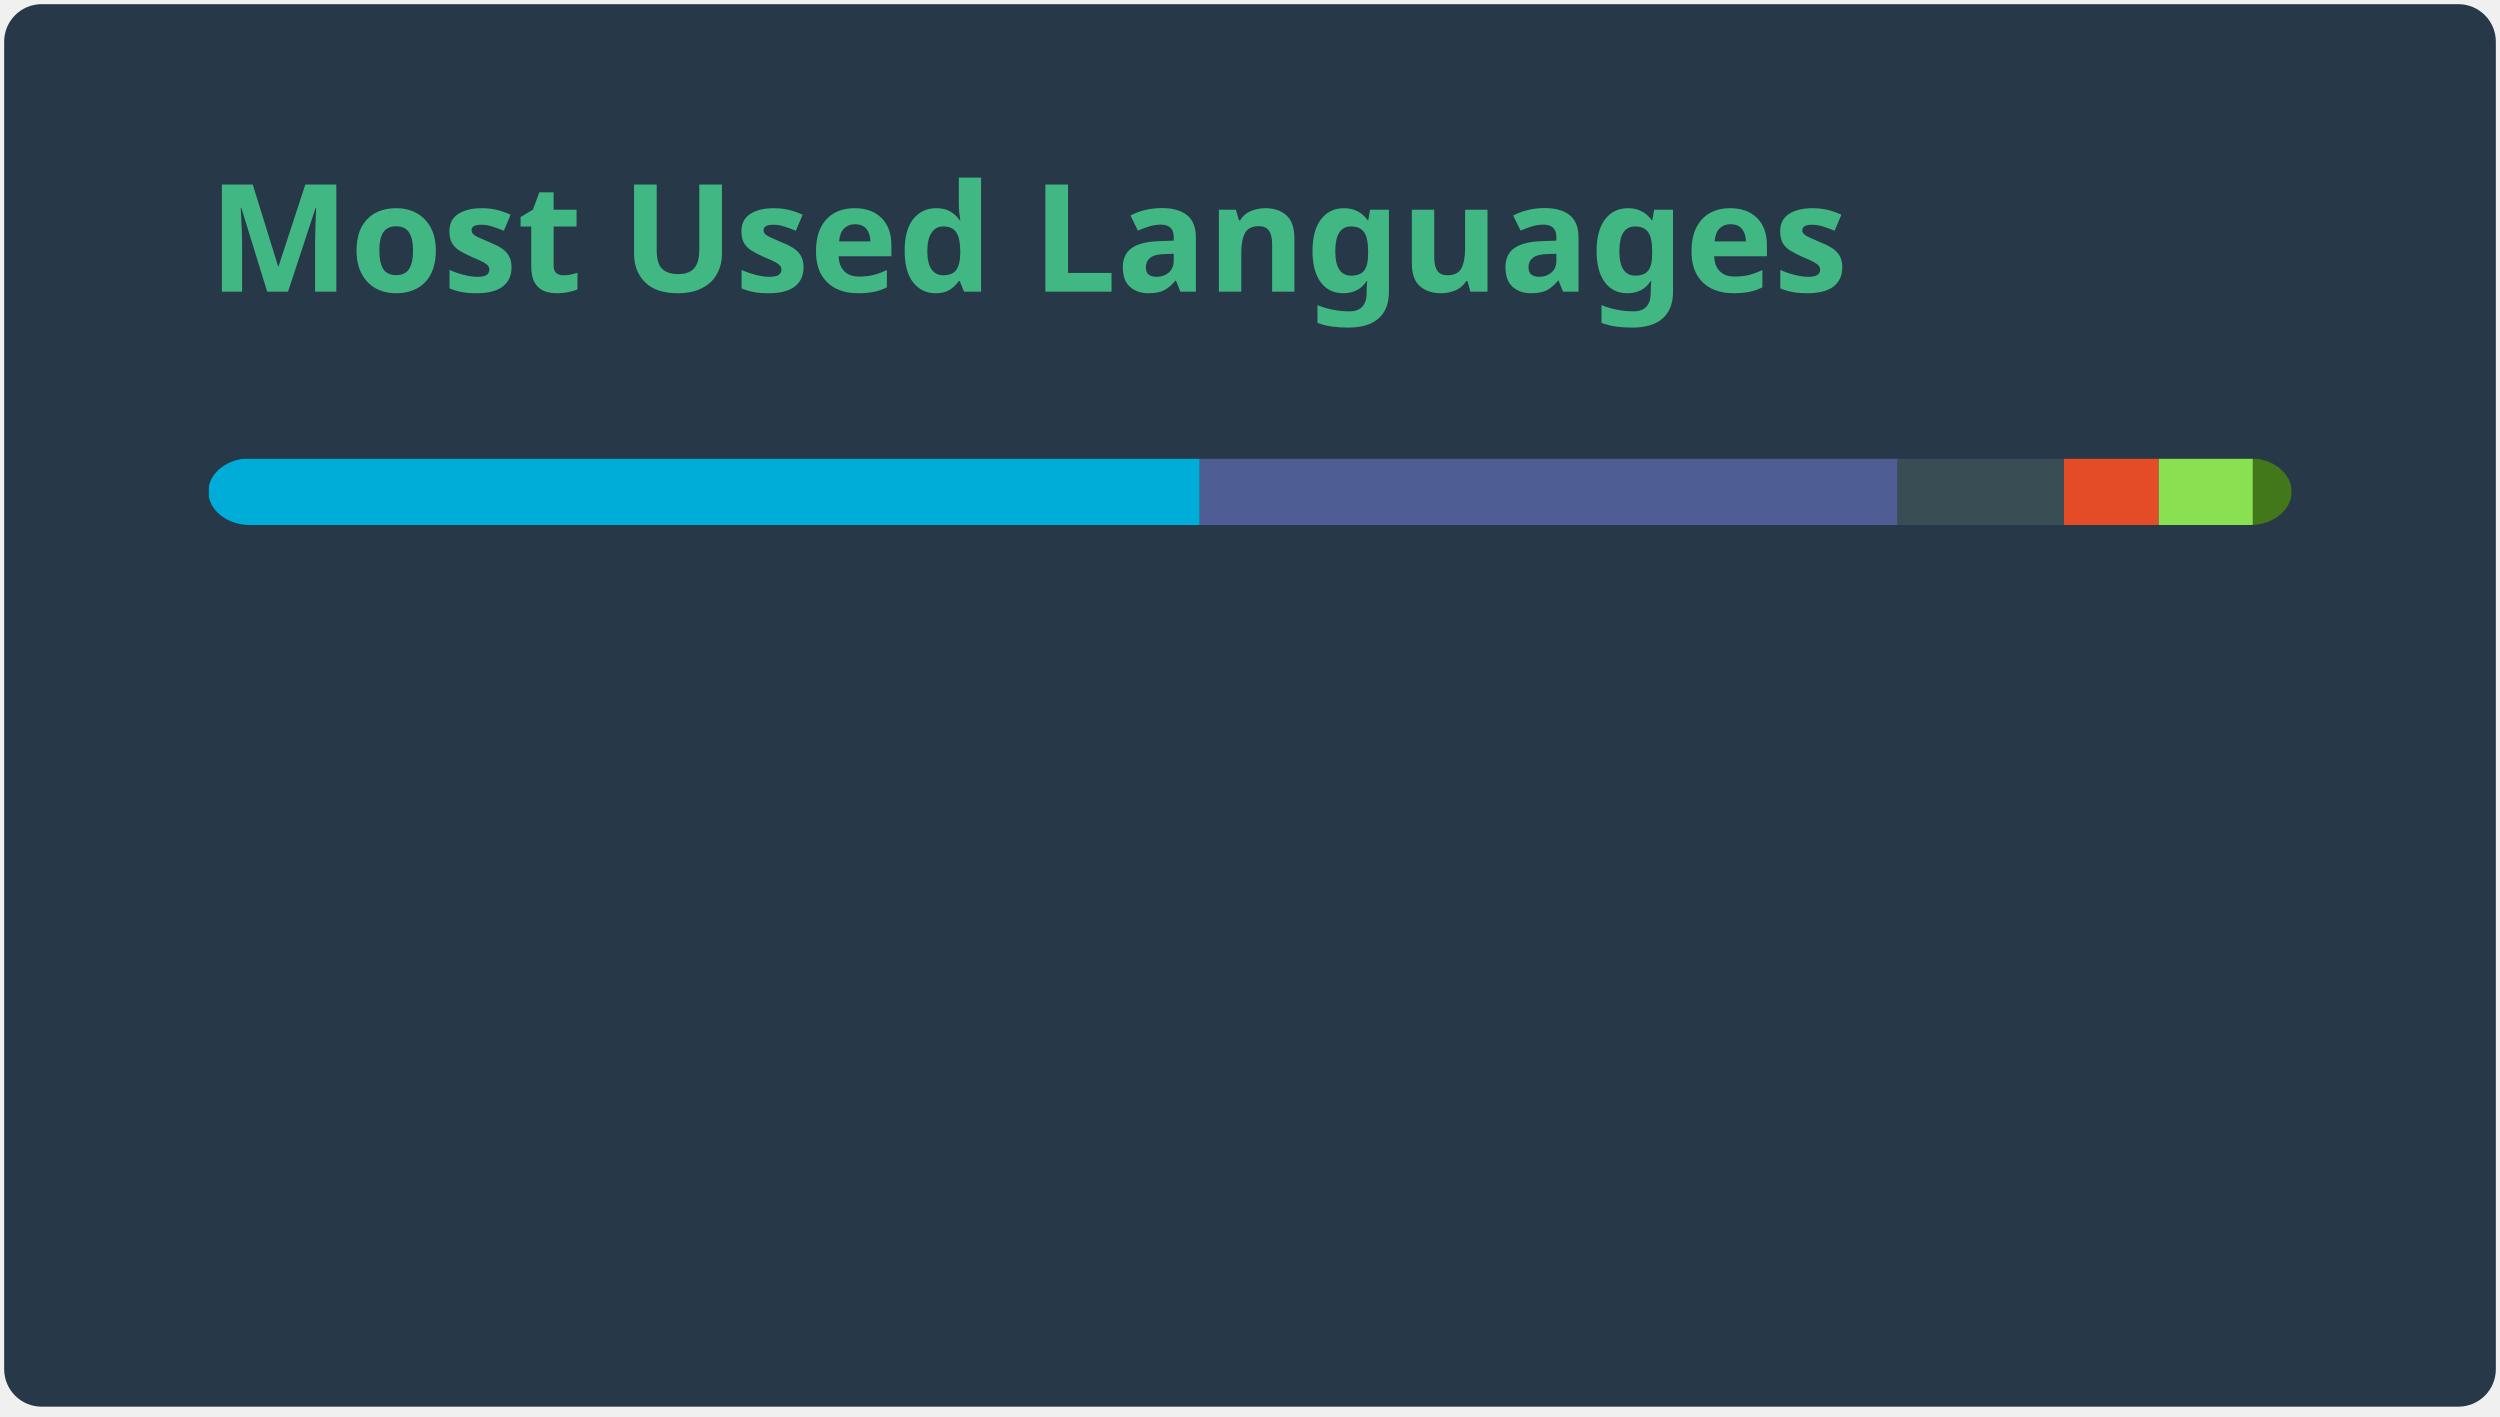
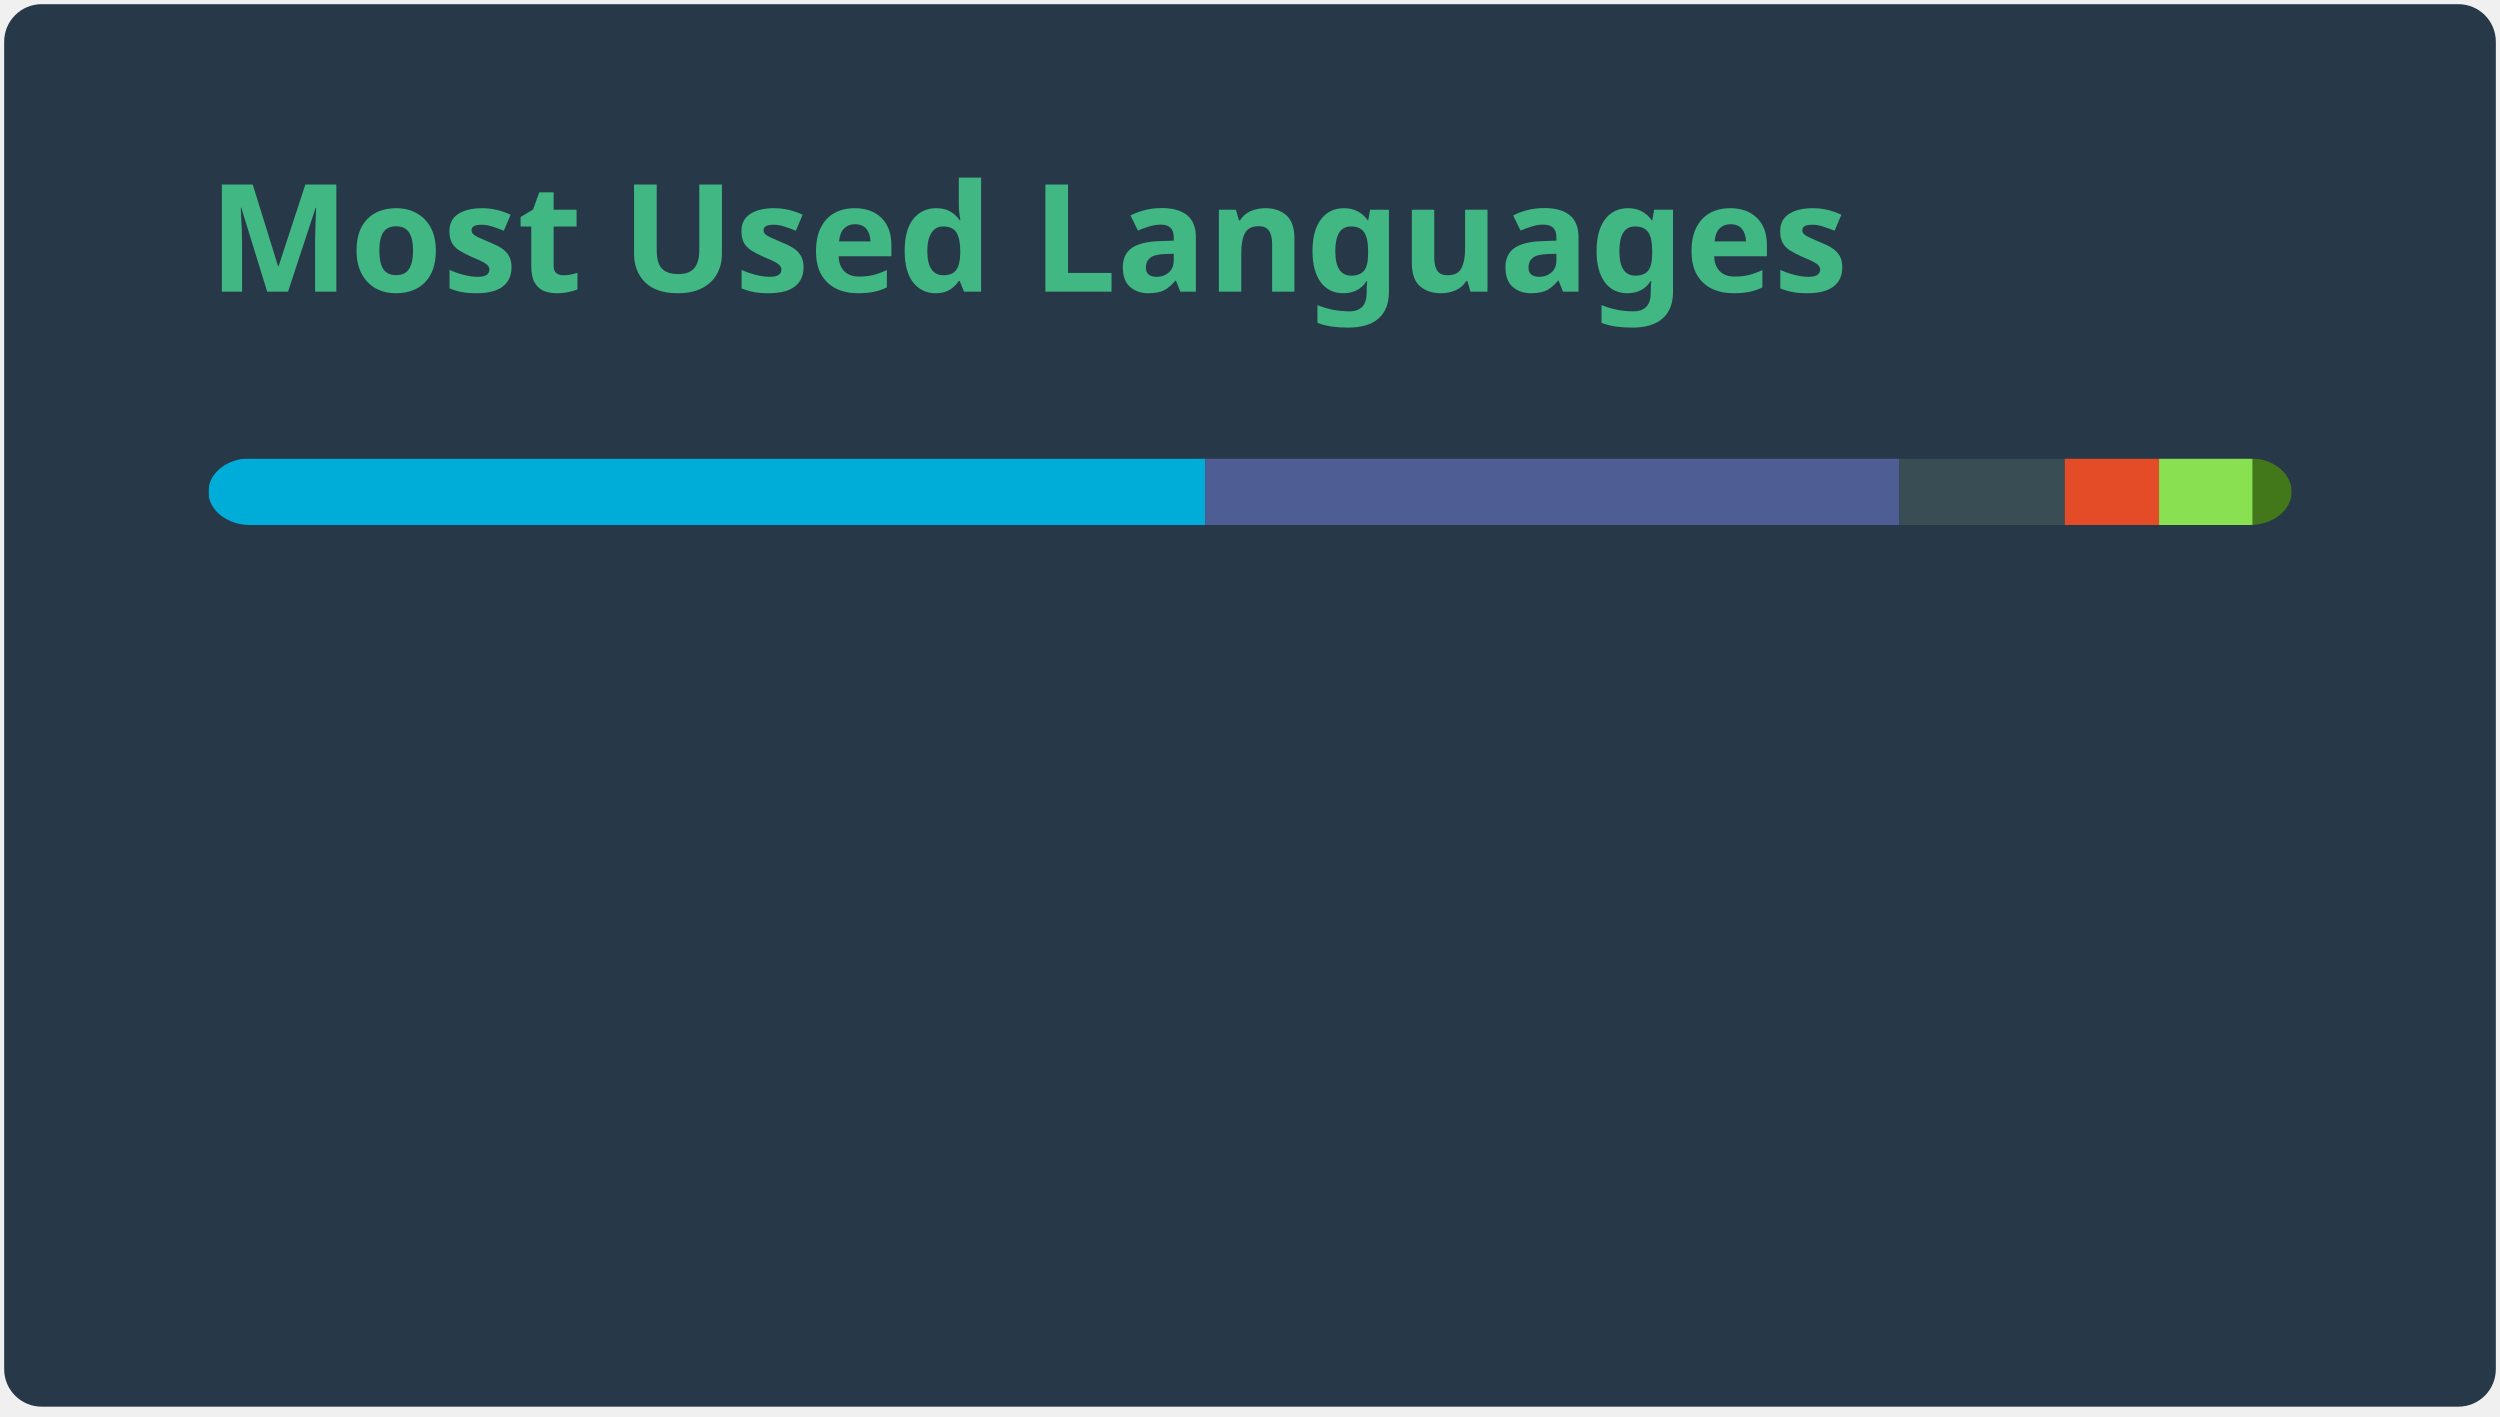
<svg xmlns="http://www.w3.org/2000/svg" width="300" height="170" viewBox="0 0 300 170" fill="none" role="img" aria-labelledby="descId">
  <style>
        .header {
            font: 600 18px 'Segoe UI', Ubuntu, Sans-Serif;
            fill: #41b883;
            animation: fadeInAnimation 0.8s ease-in-out forwards;
        }
        @supports(-moz-appearance: auto) {
             
            .header { font-size: 15.5px; }
        }

        @keyframes slideInAnimation {
            from {
                width: 0;
            }
            to {
                width: calc(100%-100px);
            }
        }
        @keyframes growWidthAnimation {
            from {
                width: 0;
            }
            to {
                width: 100%;
            }
        }
        .stat {
            font: 600 14px 'Segoe UI', Ubuntu, "Helvetica Neue", Sans-Serif; fill: #fffefe;
        }
        @supports(-moz-appearance: auto) {
             
            .stat { font-size:12px; }
        }
        .bold { font-weight: 700 }
        .lang-name {
            font: 400 11px "Segoe UI", Ubuntu, Sans-Serif;
            fill: #fffefe;
        }
        .stagger {
            opacity: 0;
            animation: fadeInAnimation 0.3s ease-in-out forwards;
        }
        #rect-mask rect{
            animation: slideInAnimation 1s ease-in-out forwards;
        }
        .lang-progress{
            animation: growWidthAnimation 0.6s ease-in-out forwards;
        }



         
        @keyframes scaleInAnimation {
            from {
                transform: translate(-5px, 5px) scale(0);
            }
            to {
                transform: translate(-5px, 5px) scale(1);
            }
        }
        @keyframes fadeInAnimation {
            from {
                opacity: 0;
            }
            to {
                opacity: 1;
            }
        }
    </style>
  <rect x="0.5" y="0.5" rx="4.5" height="99%" stroke="#e4e2e2" width="299" fill="#273849" stroke-opacity="0" />
  <g transform="translate(25, 35)">
    <g transform="translate(0, 0)">
      <text x="0" y="0" class="header">Most Used Languages</text>
    </g>
  </g>
  <g transform="translate(0, 55)">
    <svg x="25">
      <mask id="rect-mask">
        <rect x="0" y="0" width="250" height="8" fill="white" rx="5" />
      </mask>
-       <rect mask="url(#rect-mask)" x="0" y="0" width="118.968" height="8" fill="#00ADD8" />
-       <rect mask="url(#rect-mask)" x="118.968" y="0" width="83.747" height="8" fill="#4F5D95" />
-       <rect mask="url(#rect-mask)" x="202.715" y="0" width="19.963" height="8" fill="#384d54" />
-       <rect mask="url(#rect-mask)" x="222.678" y="0" width="11.372" height="8" fill="#e34c26" />
-       <rect mask="url(#rect-mask)" x="234.05" y="0" width="11.297" height="8" fill="#89e051" />
-       <rect mask="url(#rect-mask)" x="245.346" y="0" width="4.654" height="8" fill="#427819" />
+       <rect mask="url(#rect-mask)" x="0" y="0" width="119.617" height="8" fill="#00ADD8" />
+       <rect mask="url(#rect-mask)" x="119.617" y="0" width="83.303" height="8" fill="#4F5D95" />
+       <rect mask="url(#rect-mask)" x="202.92" y="0" width="19.857" height="8" fill="#384d54" />
+       <rect mask="url(#rect-mask)" x="222.777" y="0" width="11.311" height="8" fill="#e34c26" />
+       <rect mask="url(#rect-mask)" x="234.088" y="0" width="11.237" height="8" fill="#89e051" />
+       <rect mask="url(#rect-mask)" x="245.325" y="0" width="4.675" height="8" fill="#427819" />
      <g transform="translate(0, 25)">
        <g transform="translate(0, 0)">
          <g transform="translate(0, 0)">
            <g class="stagger" style="animation-delay: 450ms">
              <circle cx="5" cy="6" r="5" fill="#00ADD8" />
              <text x="15" y="10" class="lang-name">
-                                     Go 47.59%
+                                     Go 47.85%
                                </text>
            </g>
          </g>
          <g transform="translate(0, 25)">
            <g class="stagger" style="animation-delay: 600ms">
              <circle cx="5" cy="6" r="5" fill="#4F5D95" />
              <text x="15" y="10" class="lang-name">
-                                     PHP 33.50%
+                                     PHP 33.32%
                                </text>
            </g>
          </g>
          <g transform="translate(0, 50)">
            <g class="stagger" style="animation-delay: 750ms">
              <circle cx="5" cy="6" r="5" fill="#384d54" />
              <text x="15" y="10" class="lang-name">
-                                     Dockerfile 7.99%
+                                     Dockerfile 7.94%
                                </text>
            </g>
          </g>
        </g>
        <g transform="translate(150, 0)">
          <g transform="translate(0, 0)">
            <g class="stagger" style="animation-delay: 450ms">
              <circle cx="5" cy="6" r="5" fill="#e34c26" />
              <text x="15" y="10" class="lang-name">
-                                     HTML 4.55%
+                                     HTML 4.52%
                                </text>
            </g>
          </g>
          <g transform="translate(0, 25)">
            <g class="stagger" style="animation-delay: 600ms">
              <circle cx="5" cy="6" r="5" fill="#89e051" />
              <text x="15" y="10" class="lang-name">
-                                     Shell 4.52%
+                                     Shell 4.49%
                                </text>
            </g>
          </g>
          <g transform="translate(0, 50)">
            <g class="stagger" style="animation-delay: 750ms">
              <circle cx="5" cy="6" r="5" fill="#427819" />
              <text x="15" y="10" class="lang-name">
-                                     Makefile 1.86%
+                                     Makefile 1.87%
                                </text>
            </g>
          </g>
        </g>
      </g>
    </svg>
  </g>
</svg>
